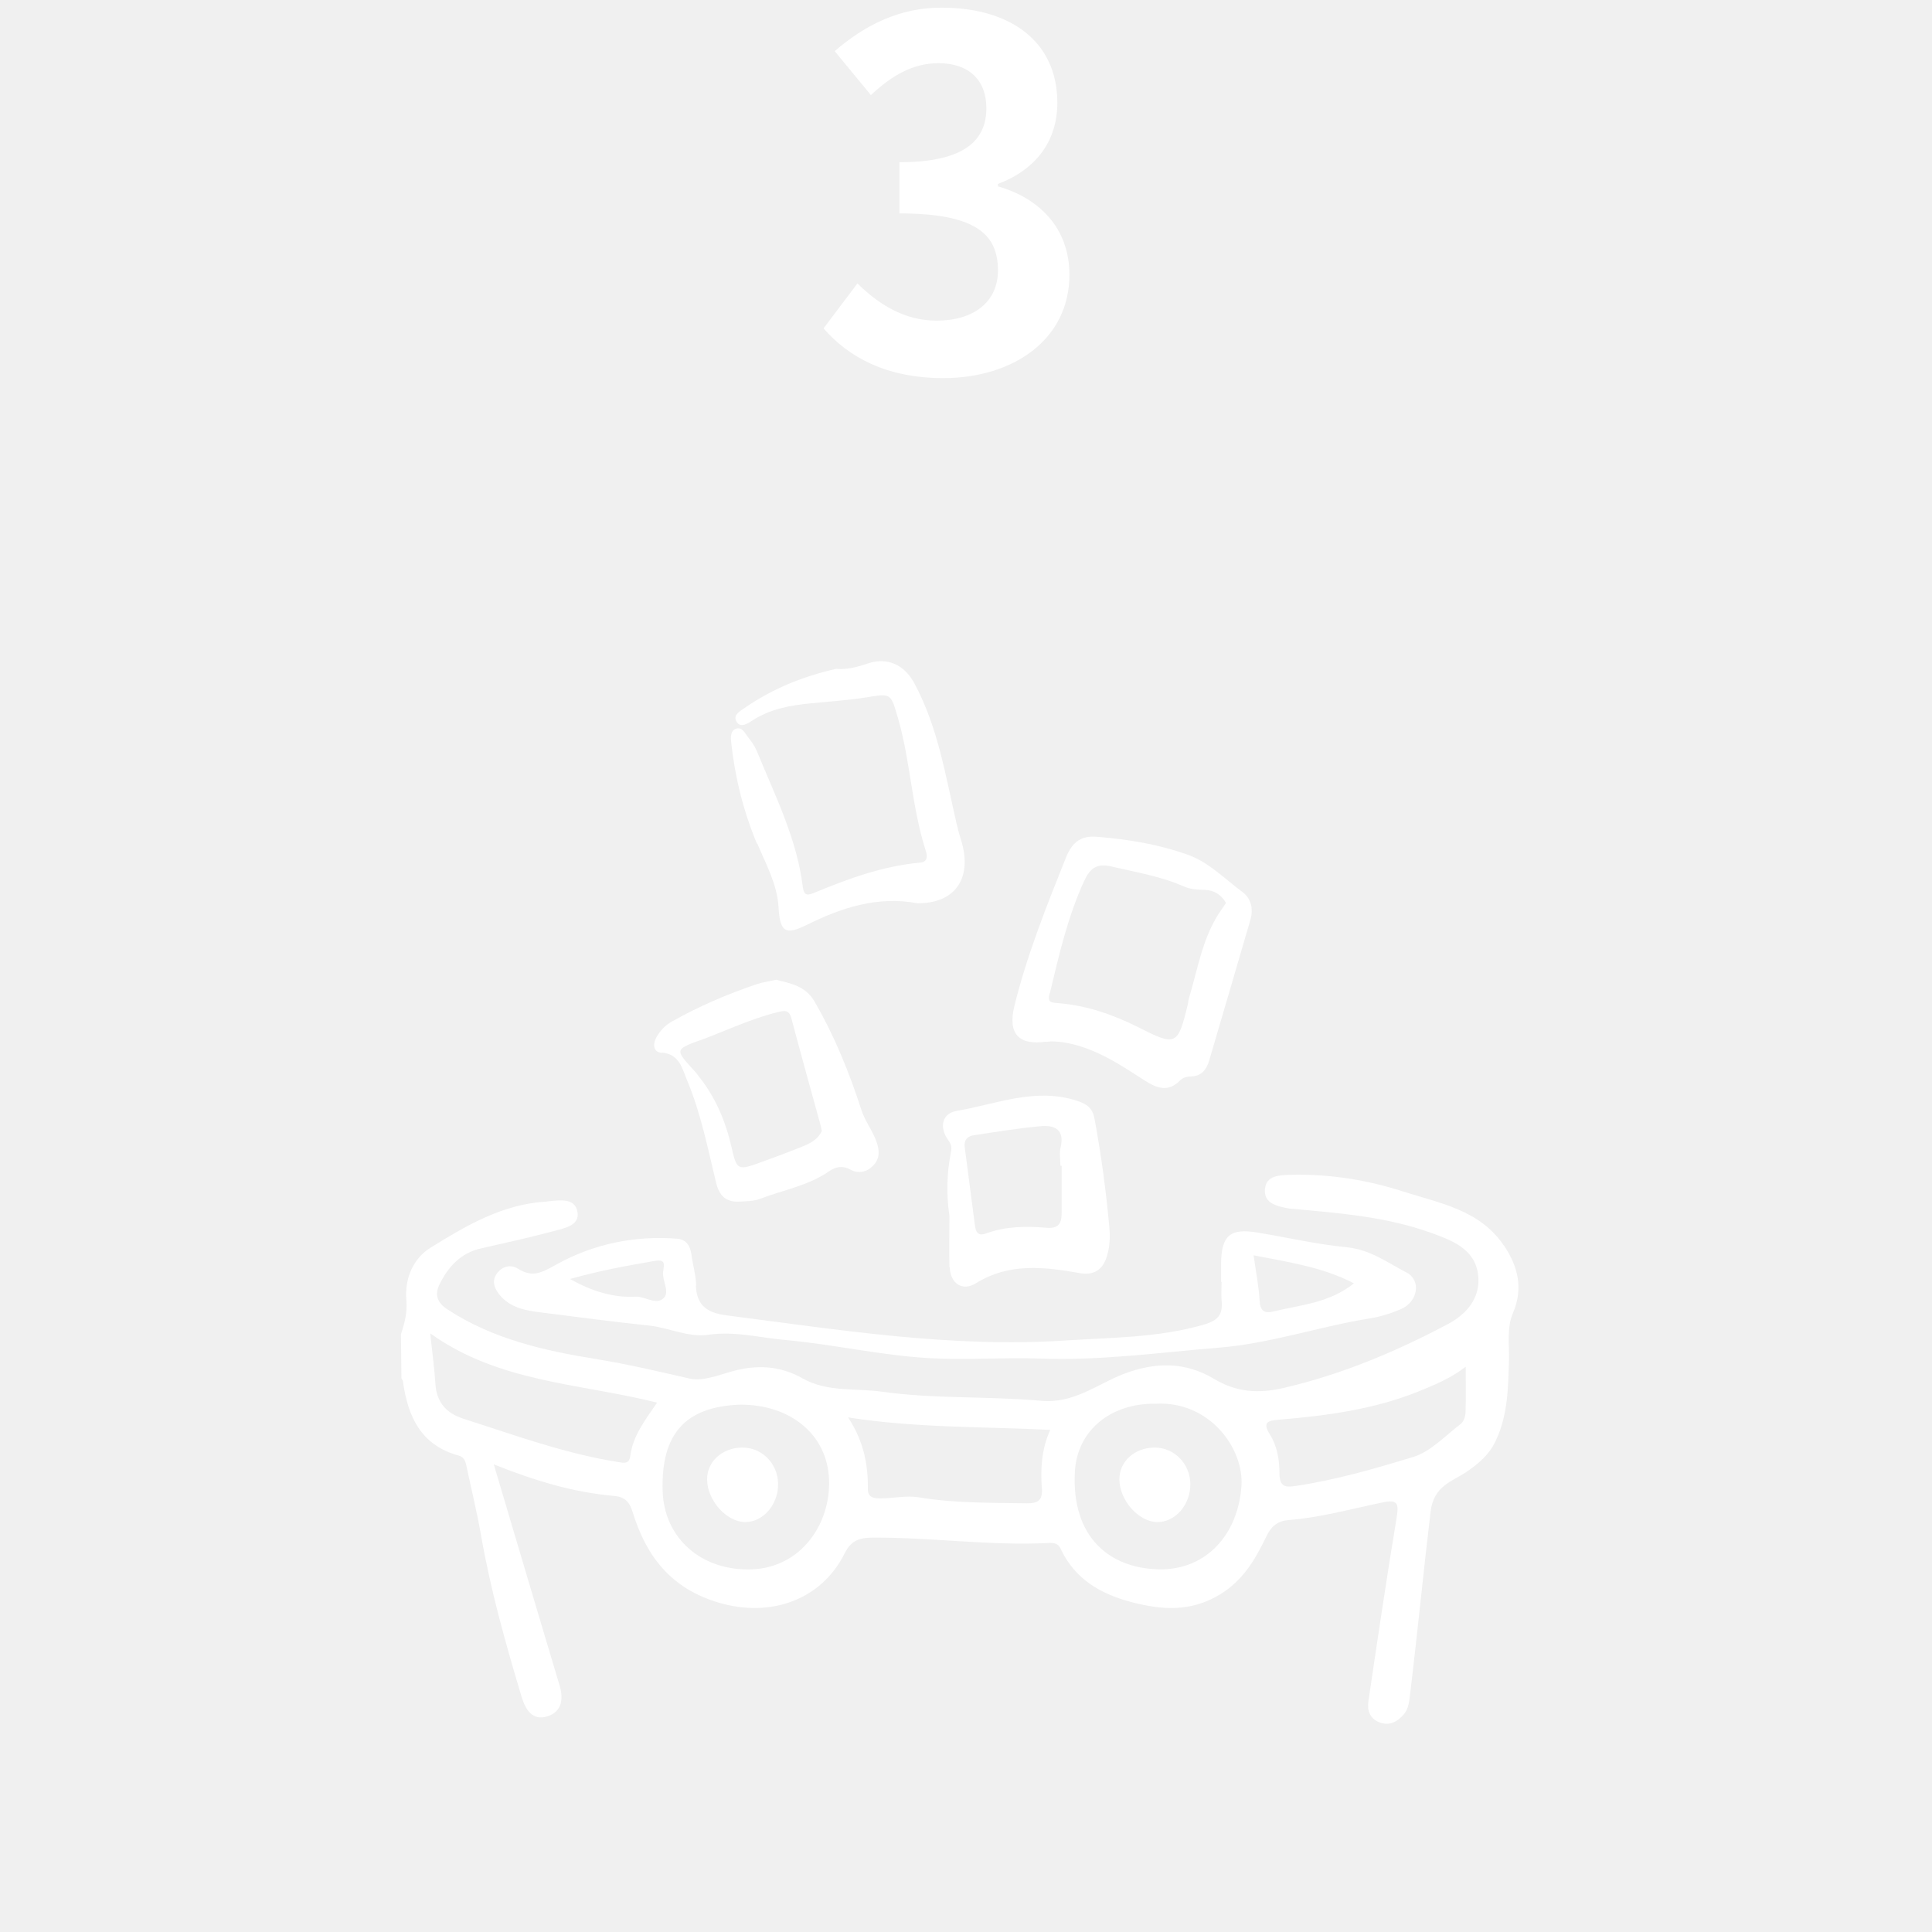
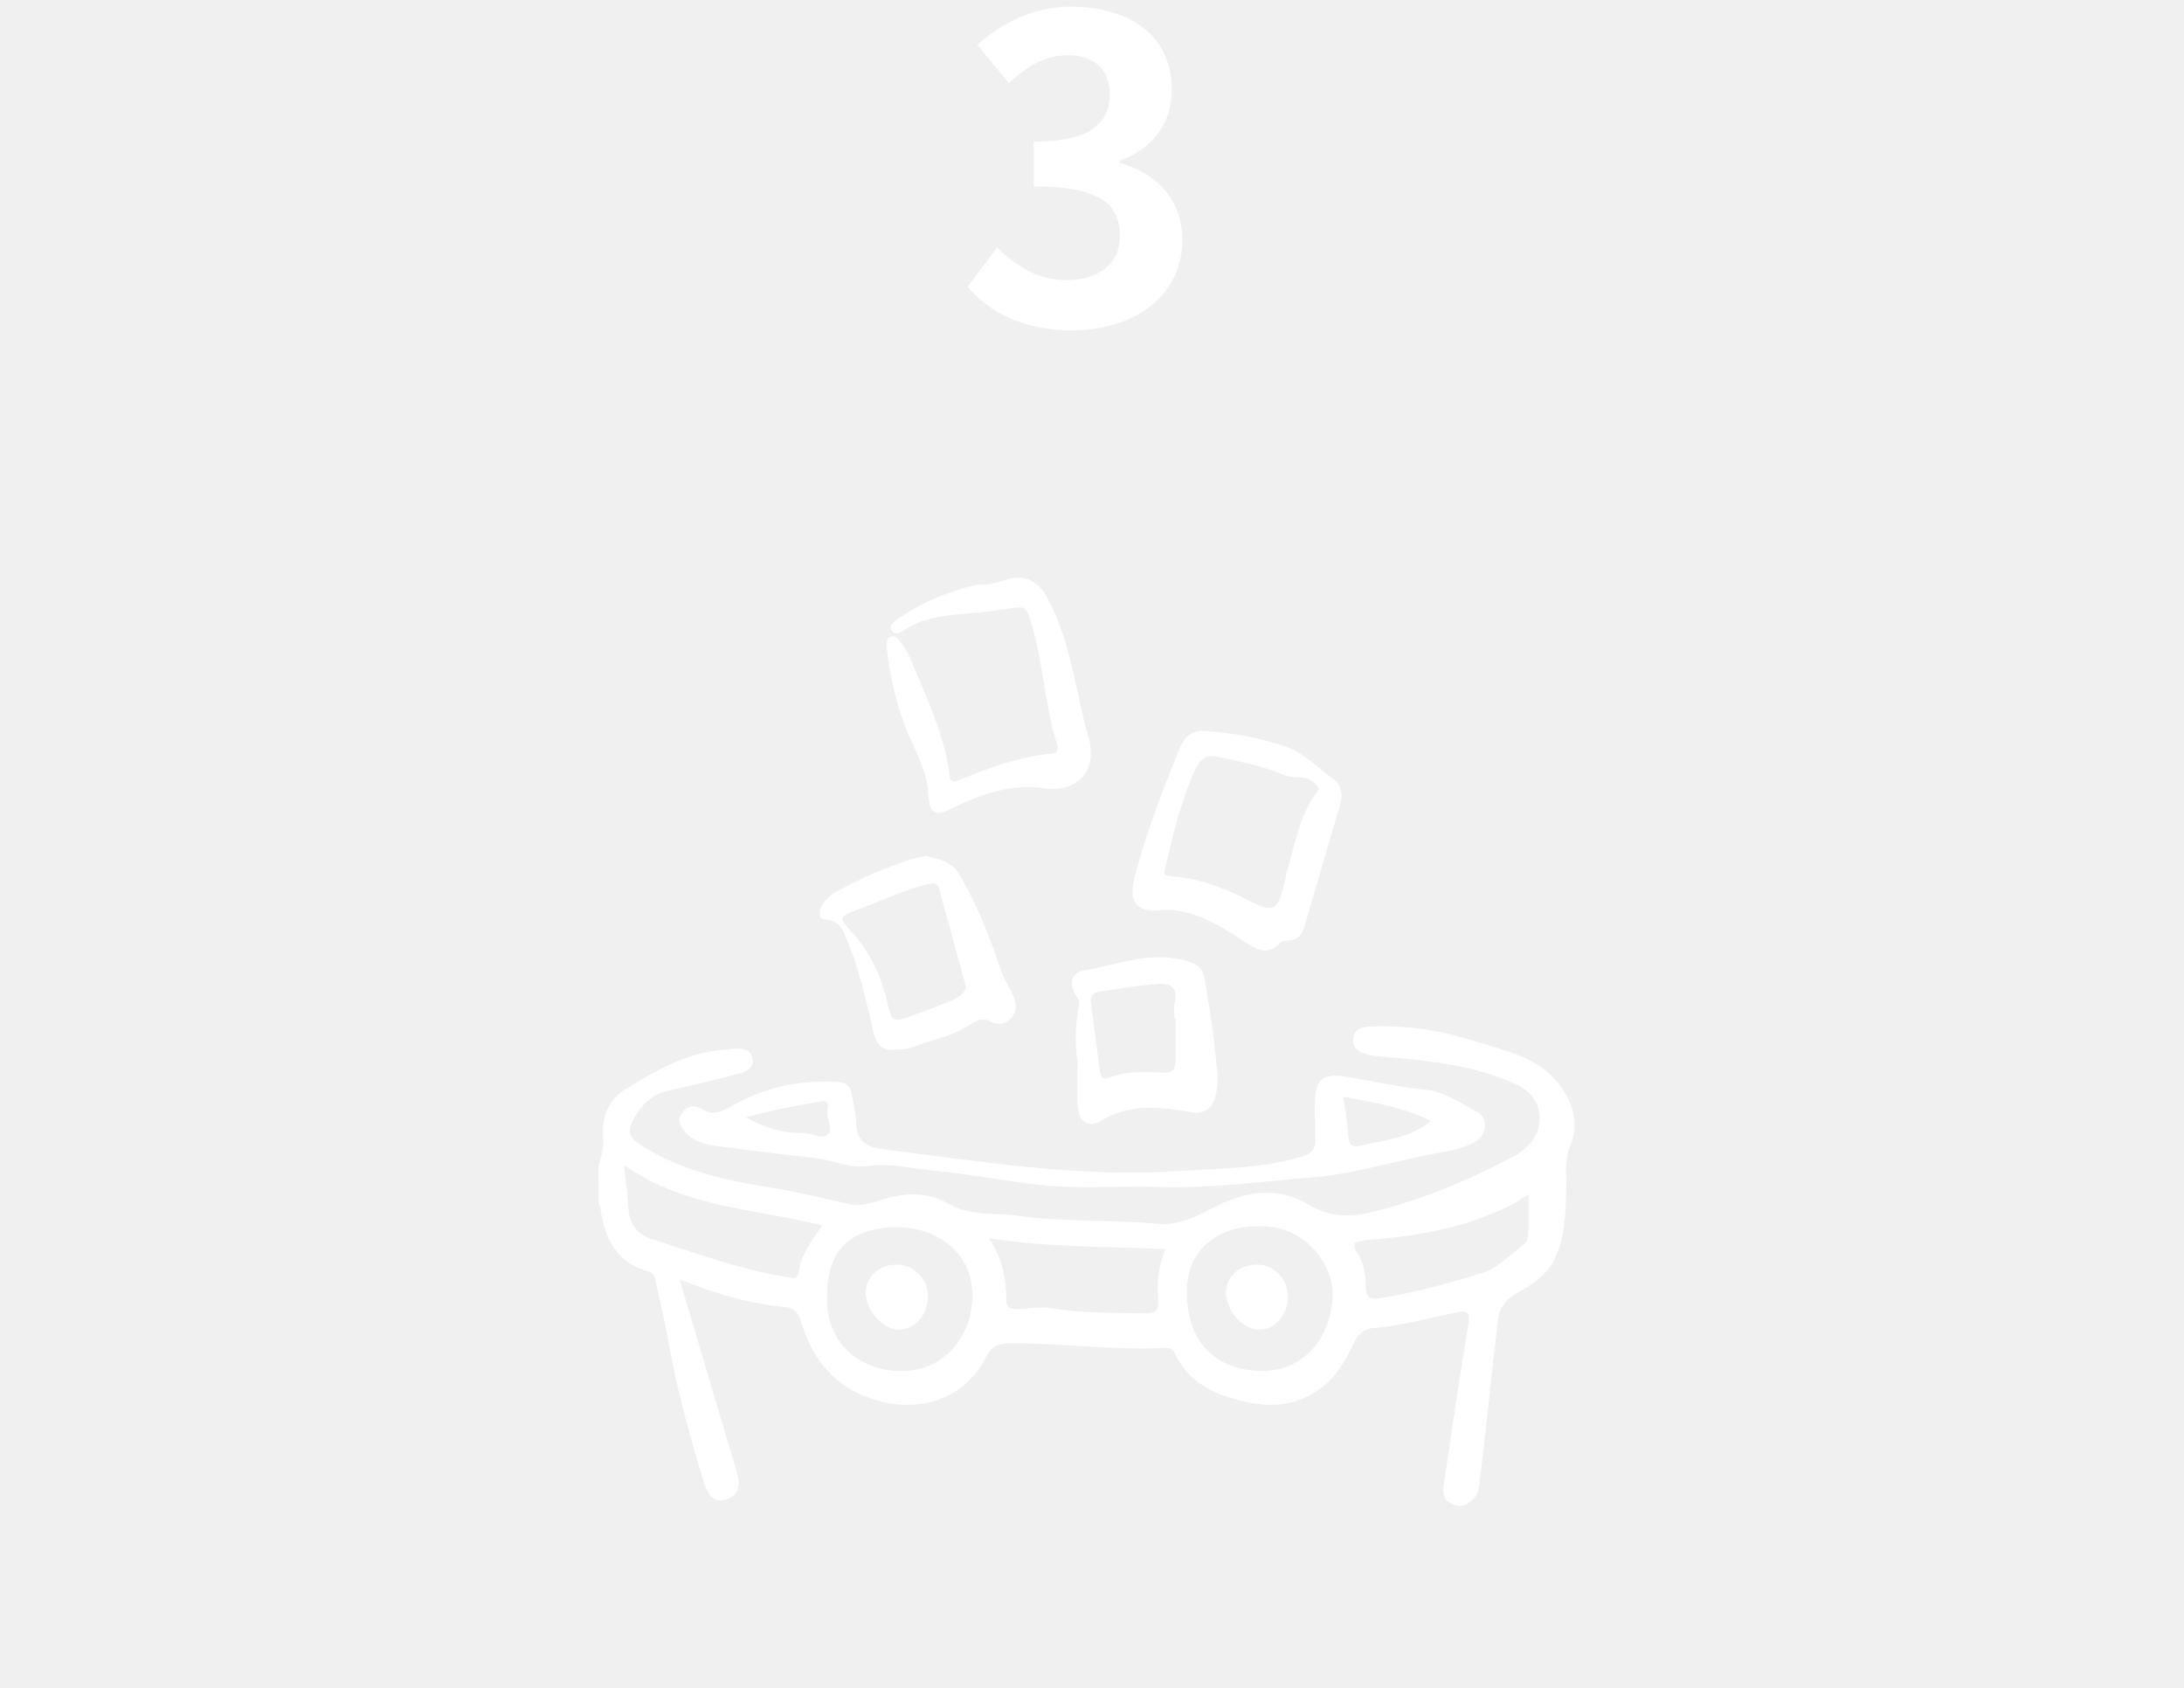
- <svg xmlns="http://www.w3.org/2000/svg" width="98" height="98" viewBox="0 0 61 80" fill="none">
+ <svg xmlns="http://www.w3.org/2000/svg" width="88" height="68" viewBox="0 0 61 80" fill="none">
  <path d="M29.562 15.657C27.223 15.657 25.642 14.797 24.602 13.597L26.003 11.737C26.883 12.597 27.942 13.277 29.282 13.277C30.802 13.277 31.823 12.517 31.823 11.197C31.823 9.737 30.962 8.837 27.742 8.837V6.717C30.462 6.717 31.343 5.797 31.343 4.477C31.343 3.317 30.622 2.617 29.363 2.617C28.302 2.617 27.442 3.117 26.562 3.937L25.062 2.117C26.343 1.017 27.762 0.317 29.483 0.317C32.343 0.317 34.282 1.717 34.282 4.257C34.282 5.837 33.403 7.017 31.823 7.617V7.717C33.502 8.197 34.782 9.417 34.782 11.377C34.782 14.097 32.403 15.657 29.562 15.657Z" fill="white" />
  <path d="M52.773 51.578C51.772 50.087 50.095 49.819 48.591 49.335C47.112 48.856 45.551 48.608 43.964 48.646C43.486 48.659 42.937 48.665 42.88 49.226C42.816 49.844 43.39 49.947 43.874 50.042C43.925 50.048 43.976 50.055 44.027 50.055C45.965 50.233 47.903 50.38 49.758 51.049C50.631 51.368 51.555 51.706 51.702 52.757C51.836 53.714 51.243 54.415 50.44 54.835C48.285 55.976 46.054 56.913 43.67 57.468C42.638 57.71 41.714 57.665 40.764 57.092C39.572 56.378 38.31 56.391 36.99 56.907C35.894 57.34 34.944 58.131 33.599 58.003C31.413 57.806 29.195 57.933 27.015 57.627C25.919 57.474 24.759 57.653 23.739 57.079C22.795 56.544 21.833 56.499 20.807 56.786C20.233 56.945 19.596 57.206 19.06 57.085C17.785 56.792 16.517 56.493 15.223 56.282C13.043 55.932 10.908 55.454 9.015 54.211C8.581 53.924 8.498 53.586 8.702 53.178C9.059 52.452 9.576 51.884 10.417 51.693C11.431 51.464 12.444 51.24 13.445 50.973C13.865 50.858 14.503 50.75 14.414 50.195C14.318 49.596 13.7 49.698 13.215 49.742C13.19 49.742 13.164 49.749 13.139 49.755C11.329 49.851 9.812 50.743 8.333 51.661C7.6 52.114 7.249 52.955 7.326 53.841C7.37 54.351 7.256 54.784 7.103 55.243C7.109 55.855 7.115 56.461 7.122 57.073C7.147 57.117 7.179 57.162 7.185 57.206C7.389 58.653 7.925 59.845 9.493 60.272C9.69 60.323 9.767 60.476 9.805 60.661C10.009 61.63 10.245 62.586 10.417 63.561C10.812 65.837 11.437 68.055 12.1 70.267C12.253 70.77 12.54 71.28 13.183 71.064C13.763 70.872 13.84 70.35 13.674 69.802C13.343 68.686 13.005 67.564 12.673 66.449C12.113 64.569 11.558 62.688 10.946 60.636C12.654 61.318 14.248 61.796 15.918 61.942C16.358 61.981 16.562 62.172 16.695 62.605C17.256 64.441 18.283 65.78 20.271 66.366C22.381 66.984 24.497 66.283 25.479 64.314C25.734 63.804 26.072 63.67 26.62 63.67C29.048 63.651 31.471 64.014 33.899 63.893C34.116 63.88 34.307 63.893 34.415 64.122C35.008 65.403 36.104 66.022 37.405 66.353C38.629 66.666 39.795 66.748 40.987 66.041C41.981 65.448 42.485 64.556 42.944 63.606C43.148 63.179 43.434 62.975 43.849 62.943C45.168 62.841 46.437 62.484 47.724 62.217C48.394 62.076 48.425 62.261 48.33 62.854C47.909 65.378 47.539 67.909 47.163 70.439C47.106 70.821 47.214 71.153 47.603 71.312C48.017 71.478 48.343 71.312 48.617 71C48.795 70.802 48.84 70.547 48.872 70.292C49.184 67.73 49.432 65.155 49.738 62.593C49.866 61.515 50.644 61.343 51.224 60.948C51.753 60.585 52.167 60.228 52.435 59.66C52.938 58.596 52.951 57.462 52.983 56.321C53.002 55.67 52.881 55.008 53.148 54.37C53.576 53.376 53.372 52.464 52.779 51.578H52.773ZM16.6 60.285C16.555 60.642 16.319 60.578 16.096 60.54C13.884 60.19 11.794 59.418 9.678 58.743C8.989 58.52 8.575 58.067 8.53 57.309C8.492 56.684 8.403 56.059 8.314 55.211C11.175 57.258 14.515 57.277 17.709 58.08C17.205 58.813 16.708 59.456 16.6 60.279V60.285ZM21.642 64.983C19.551 65.066 17.989 63.695 17.938 61.719C17.875 59.367 18.875 58.252 21.138 58.163C23.21 58.15 24.759 59.386 24.829 61.267C24.899 63.128 23.649 64.906 21.642 64.983ZM33.644 61.624C33.676 62.146 33.465 62.255 32.994 62.248C31.502 62.223 30.017 62.248 28.538 62C28.029 61.917 27.487 62.044 26.964 62.044C26.728 62.044 26.435 62.038 26.435 61.656C26.448 60.661 26.276 59.699 25.619 58.692C28.487 59.138 31.203 59.068 33.988 59.208C33.606 60.062 33.593 60.846 33.638 61.624H33.644ZM41.905 61.541C41.771 63.491 40.49 65.002 38.526 64.983C36.436 64.957 34.861 63.638 35.008 60.942C35.097 59.272 36.442 58.093 38.38 58.124C40.579 58.016 42.02 59.967 41.905 61.547V61.541ZM51.185 58.494C51.179 58.66 51.102 58.877 50.981 58.966C50.344 59.45 49.745 60.107 49.018 60.33C47.431 60.814 45.825 61.279 44.167 61.528C43.734 61.592 43.486 61.586 43.479 61.005C43.479 60.457 43.39 59.884 43.084 59.399C42.772 58.902 42.982 58.825 43.447 58.787C45.442 58.621 47.418 58.36 49.292 57.595C49.93 57.334 50.554 57.079 51.192 56.595C51.192 57.302 51.205 57.901 51.185 58.494Z" fill="white" />
  <path d="M19.328 53.229C19.315 52.802 19.188 52.381 19.131 51.954C19.08 51.584 18.927 51.323 18.525 51.291C16.759 51.157 15.064 51.514 13.547 52.356C12.948 52.687 12.565 52.923 11.947 52.534C11.654 52.349 11.297 52.419 11.068 52.744C10.857 53.044 10.966 53.331 11.163 53.586C11.628 54.179 12.31 54.274 12.999 54.357C14.452 54.535 15.905 54.739 17.365 54.886C18.2 54.975 18.99 55.39 19.838 55.269C20.922 55.109 21.954 55.39 23.006 55.485C25.001 55.664 26.958 56.123 28.966 56.237C30.515 56.327 32.063 56.199 33.606 56.257C36.079 56.346 38.514 56.002 40.962 55.804C43.084 55.638 45.117 54.931 47.215 54.593C47.661 54.523 48.107 54.383 48.521 54.204C49.216 53.898 49.356 53.012 48.744 52.693C47.954 52.285 47.24 51.744 46.278 51.648C45.028 51.527 43.798 51.24 42.562 51.036C41.44 50.845 41.07 51.164 41.064 52.317C41.064 52.572 41.064 52.827 41.064 53.082H41.083C41.083 53.337 41.064 53.592 41.083 53.841C41.14 54.427 40.962 54.676 40.312 54.861C38.45 55.39 36.544 55.383 34.658 55.504C29.922 55.823 25.256 55.065 20.578 54.465C19.794 54.363 19.341 54.064 19.315 53.222L19.328 53.229ZM17.977 53.752C17.677 54.057 17.218 53.675 16.817 53.694C15.886 53.739 15.019 53.471 14.101 52.961C15.338 52.611 16.479 52.407 17.626 52.209C17.856 52.171 18.047 52.19 17.977 52.509C17.977 52.534 17.977 52.56 17.971 52.585C17.869 52.987 18.264 53.465 17.983 53.752H17.977ZM46.564 53.14C45.551 53.956 44.353 54.032 43.224 54.306C42.855 54.395 42.683 54.287 42.657 53.86C42.625 53.261 42.504 52.662 42.409 51.98C43.843 52.26 45.245 52.458 46.564 53.14Z" fill="white" />
  <path d="M33.836 43.139C34.065 43.107 34.282 43.126 34.511 43.158C35.805 43.355 36.857 44.069 37.915 44.751C38.406 45.064 38.878 45.23 39.349 44.751C39.489 44.611 39.642 44.579 39.827 44.573C40.248 44.56 40.458 44.292 40.567 43.923C41.14 41.979 41.708 40.035 42.275 38.091C42.409 37.632 42.307 37.198 41.931 36.924C41.204 36.382 40.548 35.7 39.687 35.394C38.495 34.967 37.239 34.757 35.984 34.655C35.308 34.578 34.913 34.833 34.645 35.496C33.836 37.517 33.026 39.538 32.504 41.654C32.223 42.801 32.676 43.298 33.823 43.132L33.836 43.139ZM33.97 41.137C34.346 39.563 34.703 37.995 35.378 36.51C35.633 35.949 35.907 35.739 36.519 35.879C37.526 36.115 38.553 36.28 39.509 36.701C39.795 36.828 40.089 36.841 40.395 36.848C40.764 36.86 41.064 37.039 41.268 37.389C41.211 37.472 41.16 37.555 41.102 37.632C40.293 38.754 40.108 40.105 39.719 41.38C39.7 41.45 39.7 41.532 39.681 41.603C39.273 43.298 39.19 43.324 37.654 42.546C36.615 42.023 35.512 41.635 34.333 41.539C34.046 41.513 33.861 41.539 33.963 41.125L33.97 41.137Z" fill="white" />
  <path d="M21.858 34.929C22.215 35.783 22.687 36.625 22.738 37.568C22.795 38.581 23.012 38.741 23.898 38.301C25.339 37.587 26.837 37.09 28.487 37.402C30.17 37.409 30.75 36.236 30.298 34.795C30.221 34.553 30.157 34.311 30.1 34.062C29.648 32.099 29.335 30.091 28.354 28.281C27.952 27.542 27.264 27.204 26.46 27.465C26.021 27.612 25.594 27.739 25.122 27.695C23.752 28.007 22.47 28.523 21.317 29.326C21.119 29.46 20.813 29.632 21.023 29.919C21.183 30.136 21.457 29.964 21.642 29.843C22.387 29.352 23.229 29.205 24.089 29.122C24.841 29.046 25.606 29.001 26.352 28.88C27.397 28.708 27.378 28.689 27.678 29.715C28.201 31.513 28.252 33.412 28.825 35.197C28.895 35.413 28.946 35.688 28.602 35.719C27.041 35.86 25.6 36.395 24.166 36.988C23.854 37.115 23.777 37.001 23.739 36.701C23.49 34.712 22.591 32.94 21.846 31.117C21.763 30.913 21.629 30.716 21.489 30.544C21.355 30.378 21.24 30.085 20.979 30.174C20.73 30.257 20.756 30.563 20.781 30.78C20.941 32.214 21.285 33.597 21.846 34.942L21.858 34.929Z" fill="white" />
  <path d="M17.906 43.585C18.639 43.649 18.747 44.248 18.951 44.733C19.519 46.09 19.805 47.537 20.15 48.965C20.29 49.545 20.589 49.794 21.15 49.755C21.424 49.736 21.718 49.742 21.973 49.641C22.935 49.271 23.974 49.099 24.841 48.493C25.09 48.321 25.383 48.251 25.695 48.423C26.046 48.614 26.39 48.544 26.664 48.257C26.944 47.964 26.919 47.626 26.791 47.269C26.632 46.817 26.326 46.441 26.173 45.975C25.669 44.414 25.058 42.903 24.229 41.475C23.859 40.832 23.273 40.73 22.642 40.57C22.387 40.628 22.106 40.666 21.845 40.749C20.621 41.163 19.442 41.667 18.314 42.304C18.04 42.457 17.829 42.687 17.683 42.948C17.53 43.222 17.53 43.566 17.906 43.598V43.585ZM19.48 43.082C20.545 42.687 21.577 42.189 22.686 41.915C22.948 41.852 23.165 41.781 23.267 42.157C23.662 43.649 24.076 45.128 24.484 46.613C24.497 46.664 24.503 46.715 24.529 46.83C24.35 47.244 23.891 47.416 23.509 47.563C23.018 47.754 22.521 47.945 22.017 48.123C21.036 48.48 21.01 48.468 20.781 47.461C20.538 46.409 20.124 45.44 19.448 44.586C19.372 44.484 19.296 44.382 19.206 44.293C18.454 43.464 18.454 43.458 19.48 43.075V43.082Z" fill="white" />
  <path d="M29.827 52.471C29.846 53.14 30.349 53.484 30.904 53.14C32.287 52.279 33.747 52.458 35.225 52.719C35.812 52.821 36.169 52.553 36.328 52.037C36.449 51.655 36.475 51.259 36.437 50.839C36.303 49.328 36.099 47.83 35.825 46.339C35.742 45.892 35.525 45.72 35.111 45.587C33.377 45.013 31.758 45.72 30.113 46.001C29.502 46.103 29.381 46.683 29.769 47.218C29.89 47.384 29.916 47.505 29.878 47.696C29.706 48.57 29.68 49.456 29.814 50.342C29.814 51.049 29.795 51.757 29.814 52.471H29.827ZM30.827 47.008C31.752 46.868 32.676 46.715 33.606 46.632C34.187 46.581 34.594 46.791 34.416 47.518C34.359 47.76 34.41 48.021 34.41 48.276C34.429 48.276 34.448 48.276 34.461 48.276C34.461 48.933 34.461 49.583 34.461 50.24C34.461 50.66 34.327 50.883 33.83 50.839C32.995 50.769 32.153 50.775 31.35 51.068C30.974 51.208 30.904 50.998 30.866 50.718C30.725 49.64 30.585 48.563 30.445 47.486C30.407 47.199 30.573 47.046 30.821 47.008H30.827Z" fill="white" />
  <path d="M38.31 59.941C37.482 59.941 36.851 60.514 36.851 61.254C36.851 62.114 37.641 63.013 38.412 63.026C39.164 63.038 39.802 62.305 39.789 61.439C39.776 60.604 39.12 59.941 38.317 59.941H38.31Z" fill="white" />
  <path d="M21.227 59.941C20.405 59.947 19.768 60.527 19.78 61.267C19.787 62.133 20.584 63.019 21.355 63.026C22.107 63.026 22.738 62.293 22.719 61.426C22.7 60.591 22.043 59.934 21.234 59.941H21.227Z" fill="white" />
</svg>
